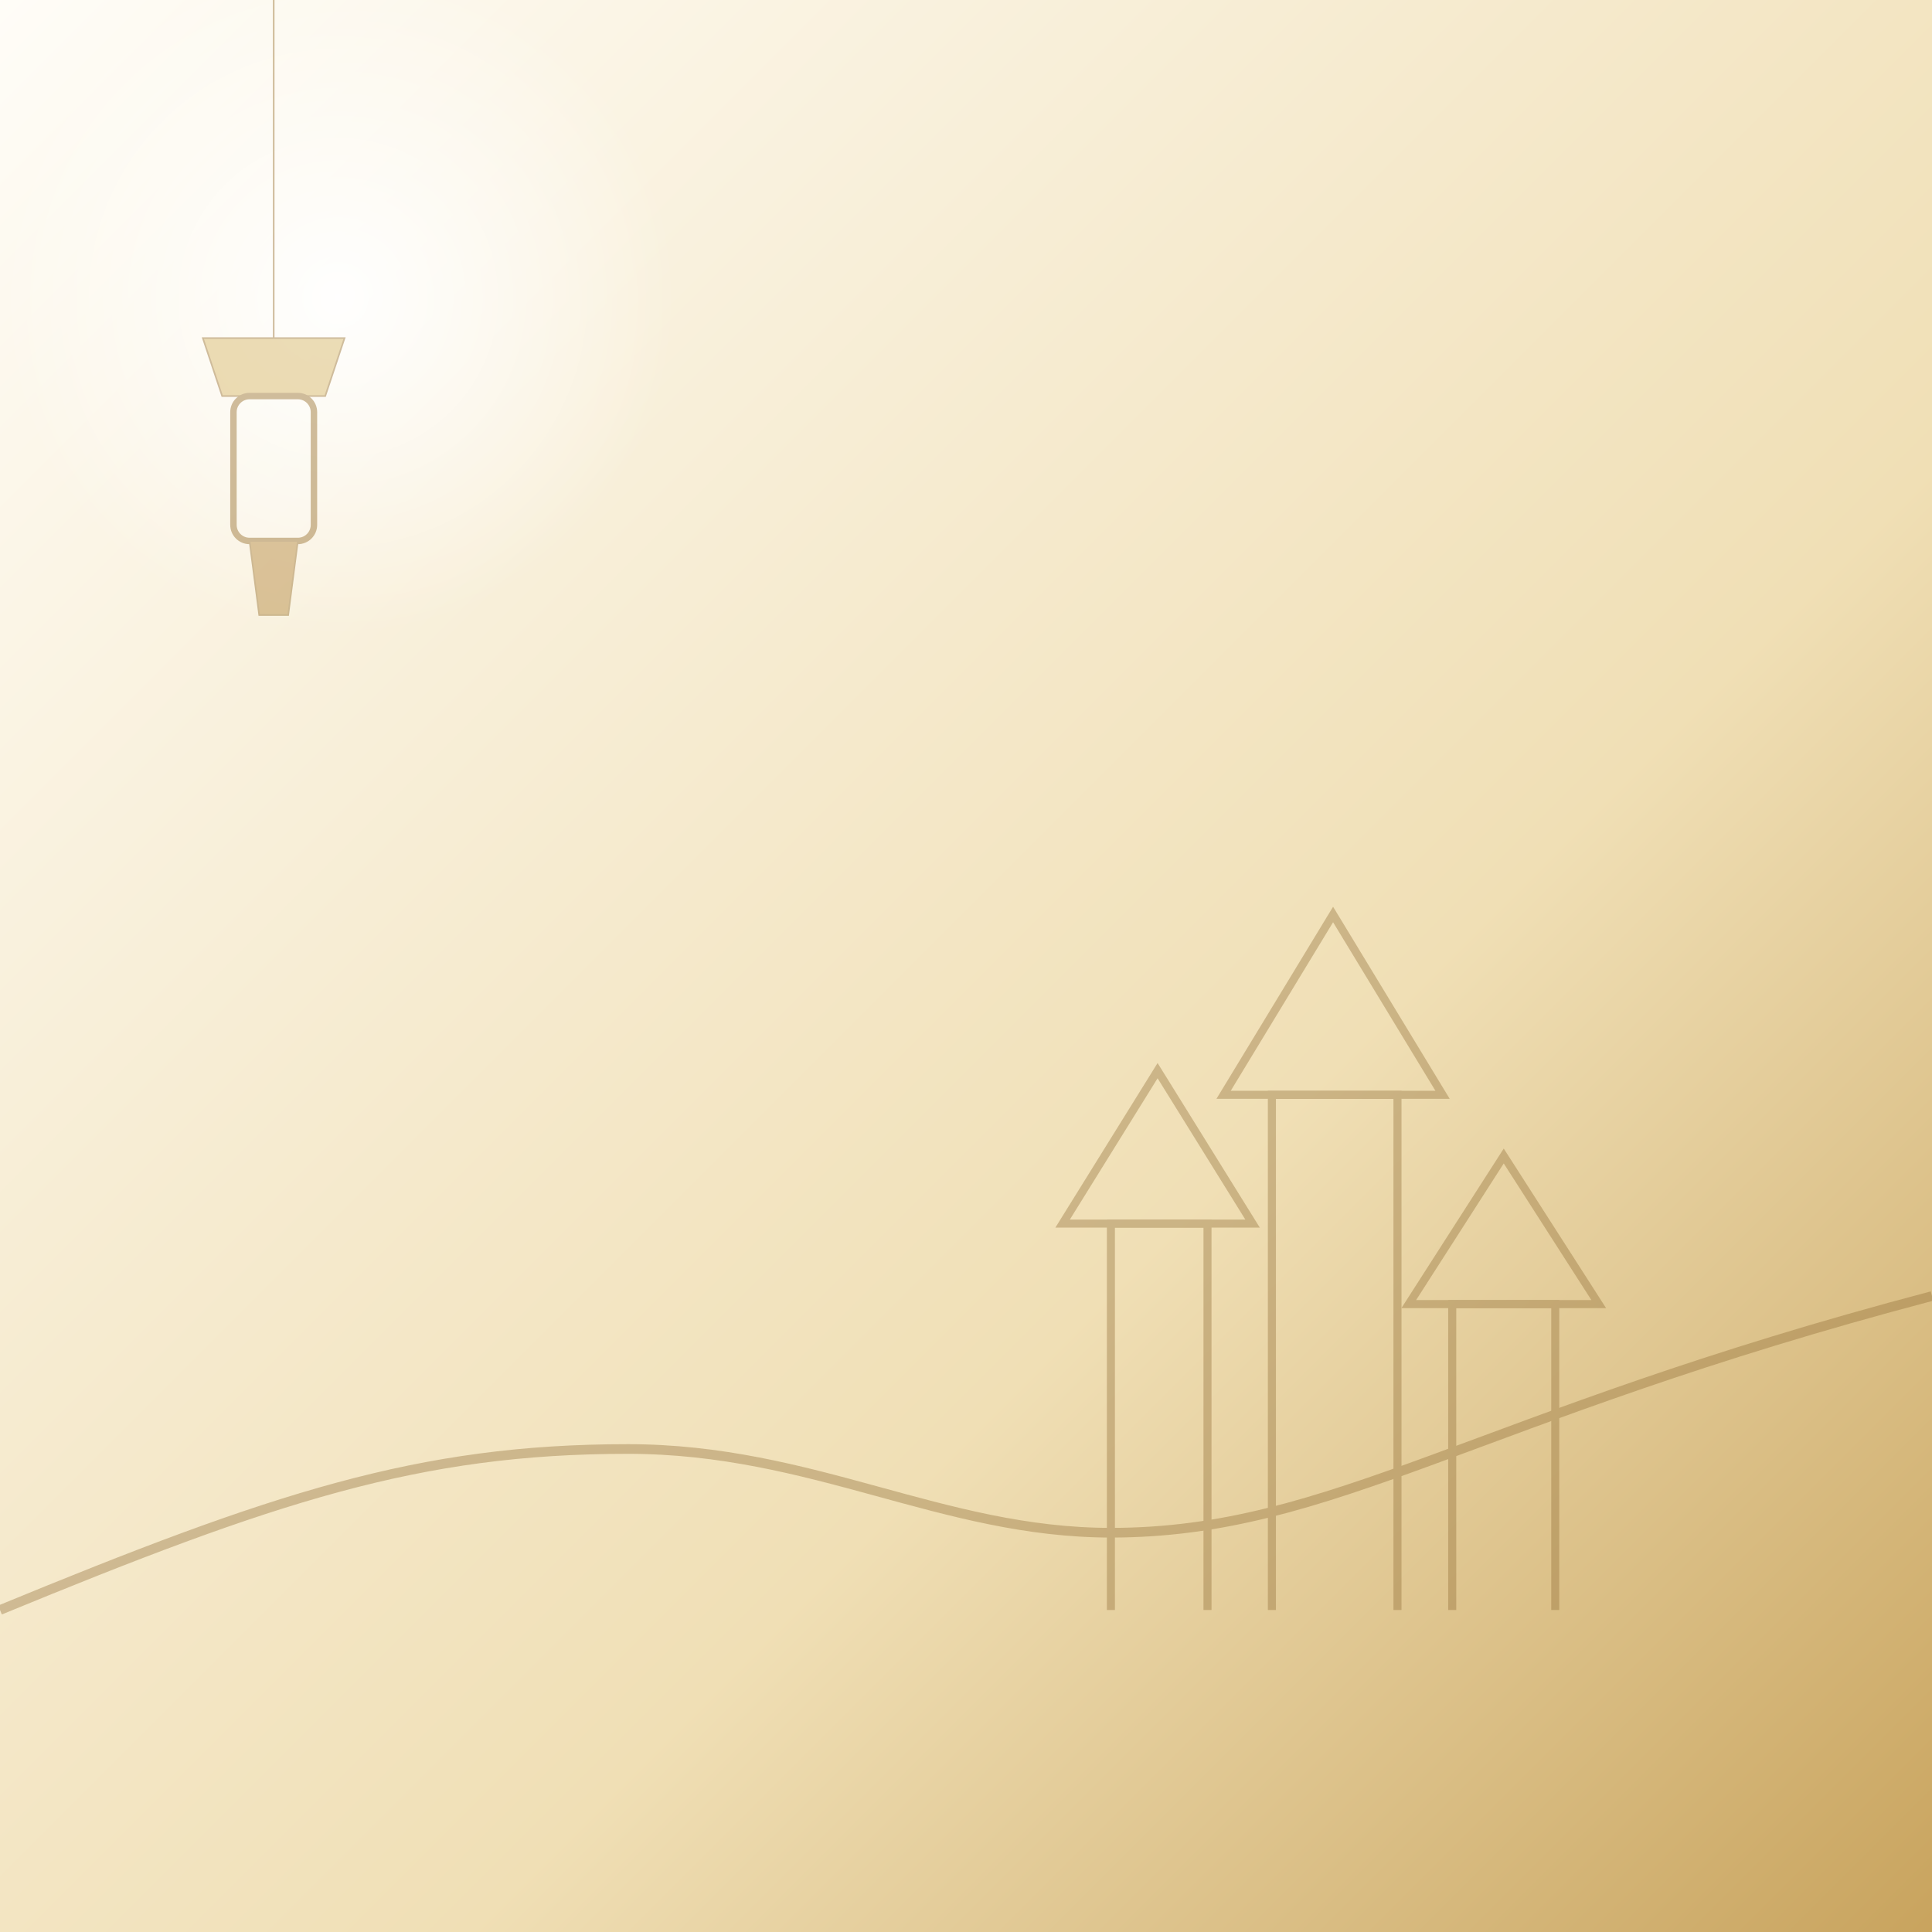
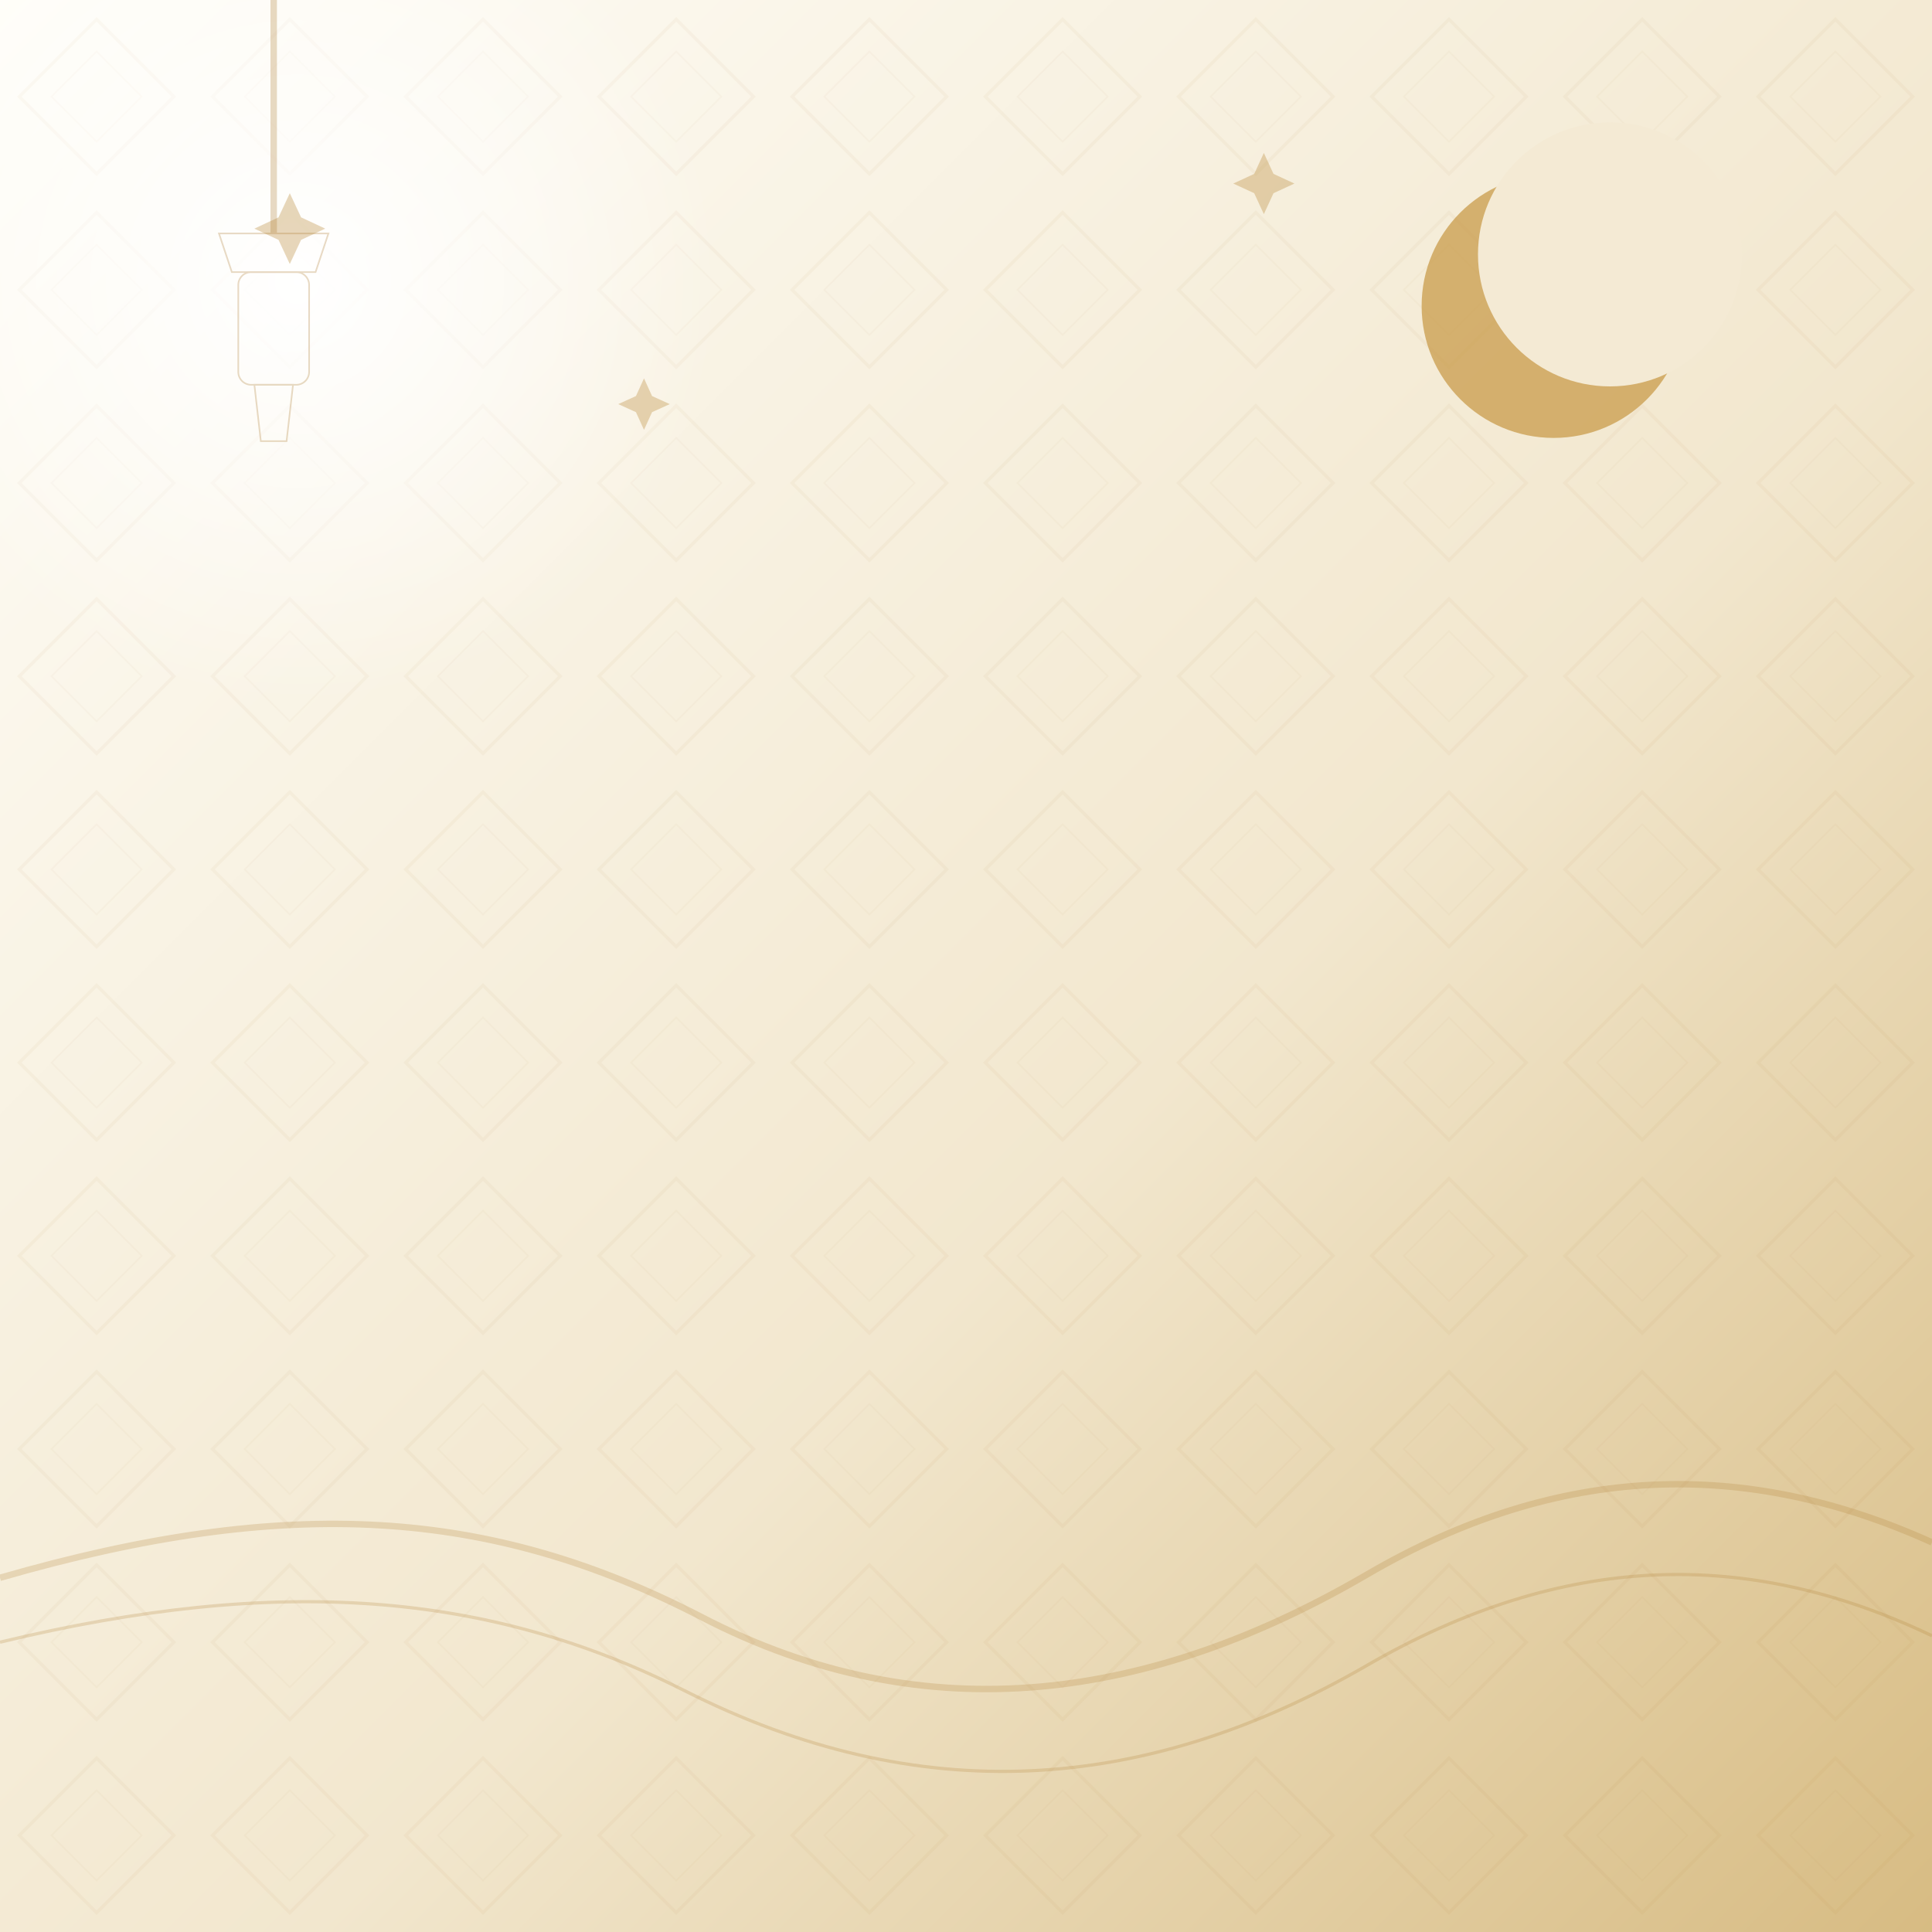
<svg xmlns="http://www.w3.org/2000/svg" viewBox="0 0 1200 1200">
  <defs>
    <linearGradient id="bg" x1="0" y1="0" x2="1" y2="1">
-       <stop stop-color="#fffdf8" />
-       <stop offset=".62" stop-color="#f0dfb5" />
-       <stop offset="1" stop-color="#c8a35d" />
+       <stop stop-color="#fffef9" />
+       <stop offset=".58" stop-color="#f2e7ce" />
+       <stop offset="1" stop-color="#d7bb82" />
    </linearGradient>
-     <radialGradient id="g">
-       <stop stop-color="#fff" stop-opacity=".95" />
+     <radialGradient id="glow">
+       <stop stop-color="#fff" stop-opacity=".98" />
      <stop offset="1" stop-color="#fff" stop-opacity="0" />
    </radialGradient>
+     <pattern id="diamond" width="120" height="120" patternUnits="userSpaceOnUse">
+       <path d="M60 12l48 48-48 48L12 60z" fill="none" stroke="#9b6e2b" stroke-opacity=".045" stroke-width="2" />
+       <path d="M60 32l28 28-28 28-28-28z" fill="none" stroke="#9b6e2b" stroke-opacity=".035" />
+     </pattern>
  </defs>
  <rect width="1200" height="1200" fill="url(#bg)" />
-   <circle cx="210" cy="185" r="210" fill="url(#g)" />
-   <g stroke="#8b672f" fill="none" opacity=".36">
-     <path d="M0 1000c170-70 260-100 390-100 115 0 195 52 300 52 138 0 225-72 510-147" stroke-width="6" />
-     <path d="M690 1000V760h60v240m40 0V680h78v320m34 0V810h64v190" stroke-width="5" />
-     <path d="M660 760h118l-59-95zM760 680h136l-68-112zM875 810h118l-59-92z" stroke-width="5" />
+   <rect width="1200" height="1200" fill="url(#diamond)" />
+   <circle cx="185" cy="175" r="260" fill="url(#glow)" />
+   <circle cx="965" cy="190" r="82" fill="#c79945" opacity=".72" />
+   <circle cx="1000" cy="158" r="82" fill="#f4ead4" />
+   <g fill="#b98a39" opacity=".34">
+     <path d="M180 120l7 15 15 7-15 7-7 15-7-15-15-7 15-7z" />
+     <path d="M400 235l5 11 11 5-11 5-5 11-5-11-11-5 11-5z" />
+     <path d="M785 95l6 13 13 6-13 6-6 13-6-13-13-6 13-6z" />
  </g>
-   <g stroke="#9d7739" opacity=".48">
-     <path d="M170 0v210" />
-     <path d="M126 210h88l-12 36h-64z" fill="#d7b86b" />
-     <rect x="145" y="246" width="50" height="90" rx="10" fill="#fff" fill-opacity=".32" stroke-width="4" />
-     <path d="M155 336h30l-6 46h-18z" fill="#b58a42" />
+   <g stroke="#ad7b2e" fill="none" opacity=".22">
+     <path d="M0 980c180-52 305-43 435 24 142 74 282 51 414-26 120-70 236-72 351-20" stroke-width="4" />
+     <path d="M0 1020c174-42 304-31 425 30 146 74 286 64 423-15 124-72 239-73 352-19" stroke-width="2" />
+   </g>
+   <g stroke="#ad7b2e" fill="none" opacity=".28">
+     <path d="M170 0v145" stroke-width="4" />
+     <path d="M136 145h68l-8 24h-52z" />
+     <rect x="148" y="169" width="44" height="70" rx="8" />
+     <path d="M158 239h24l-4 35h-16z" />
  </g>
</svg>
